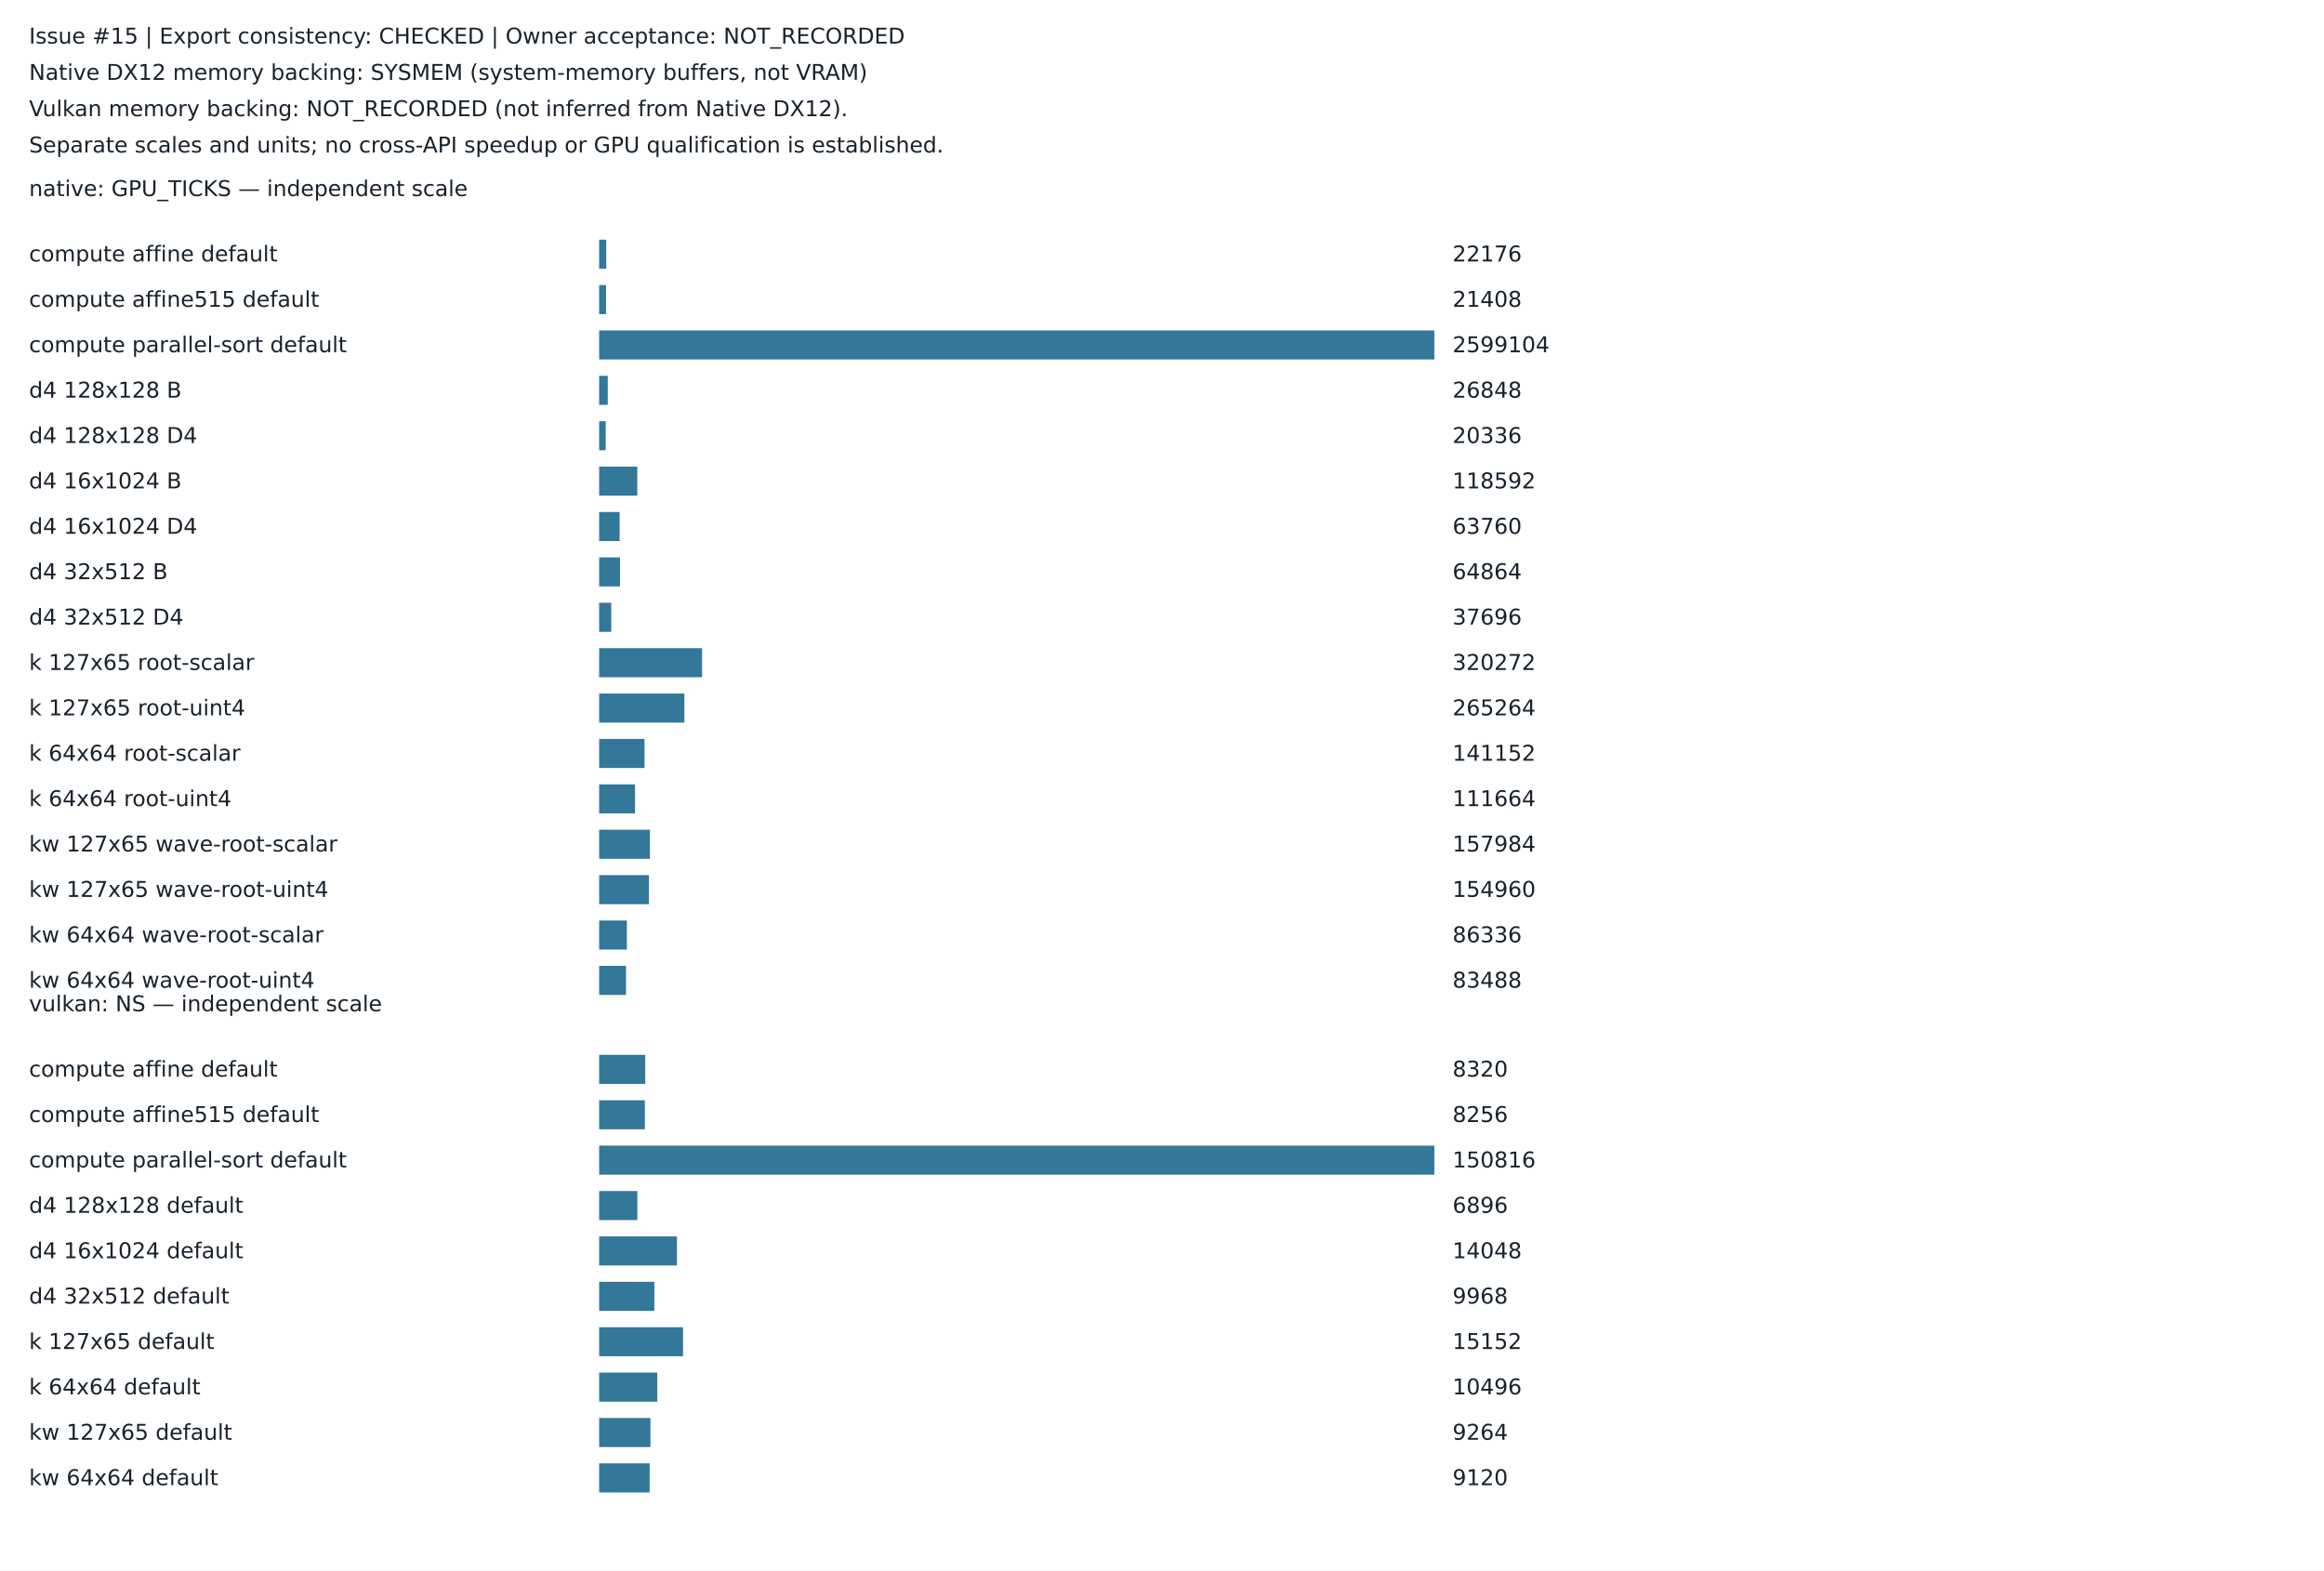
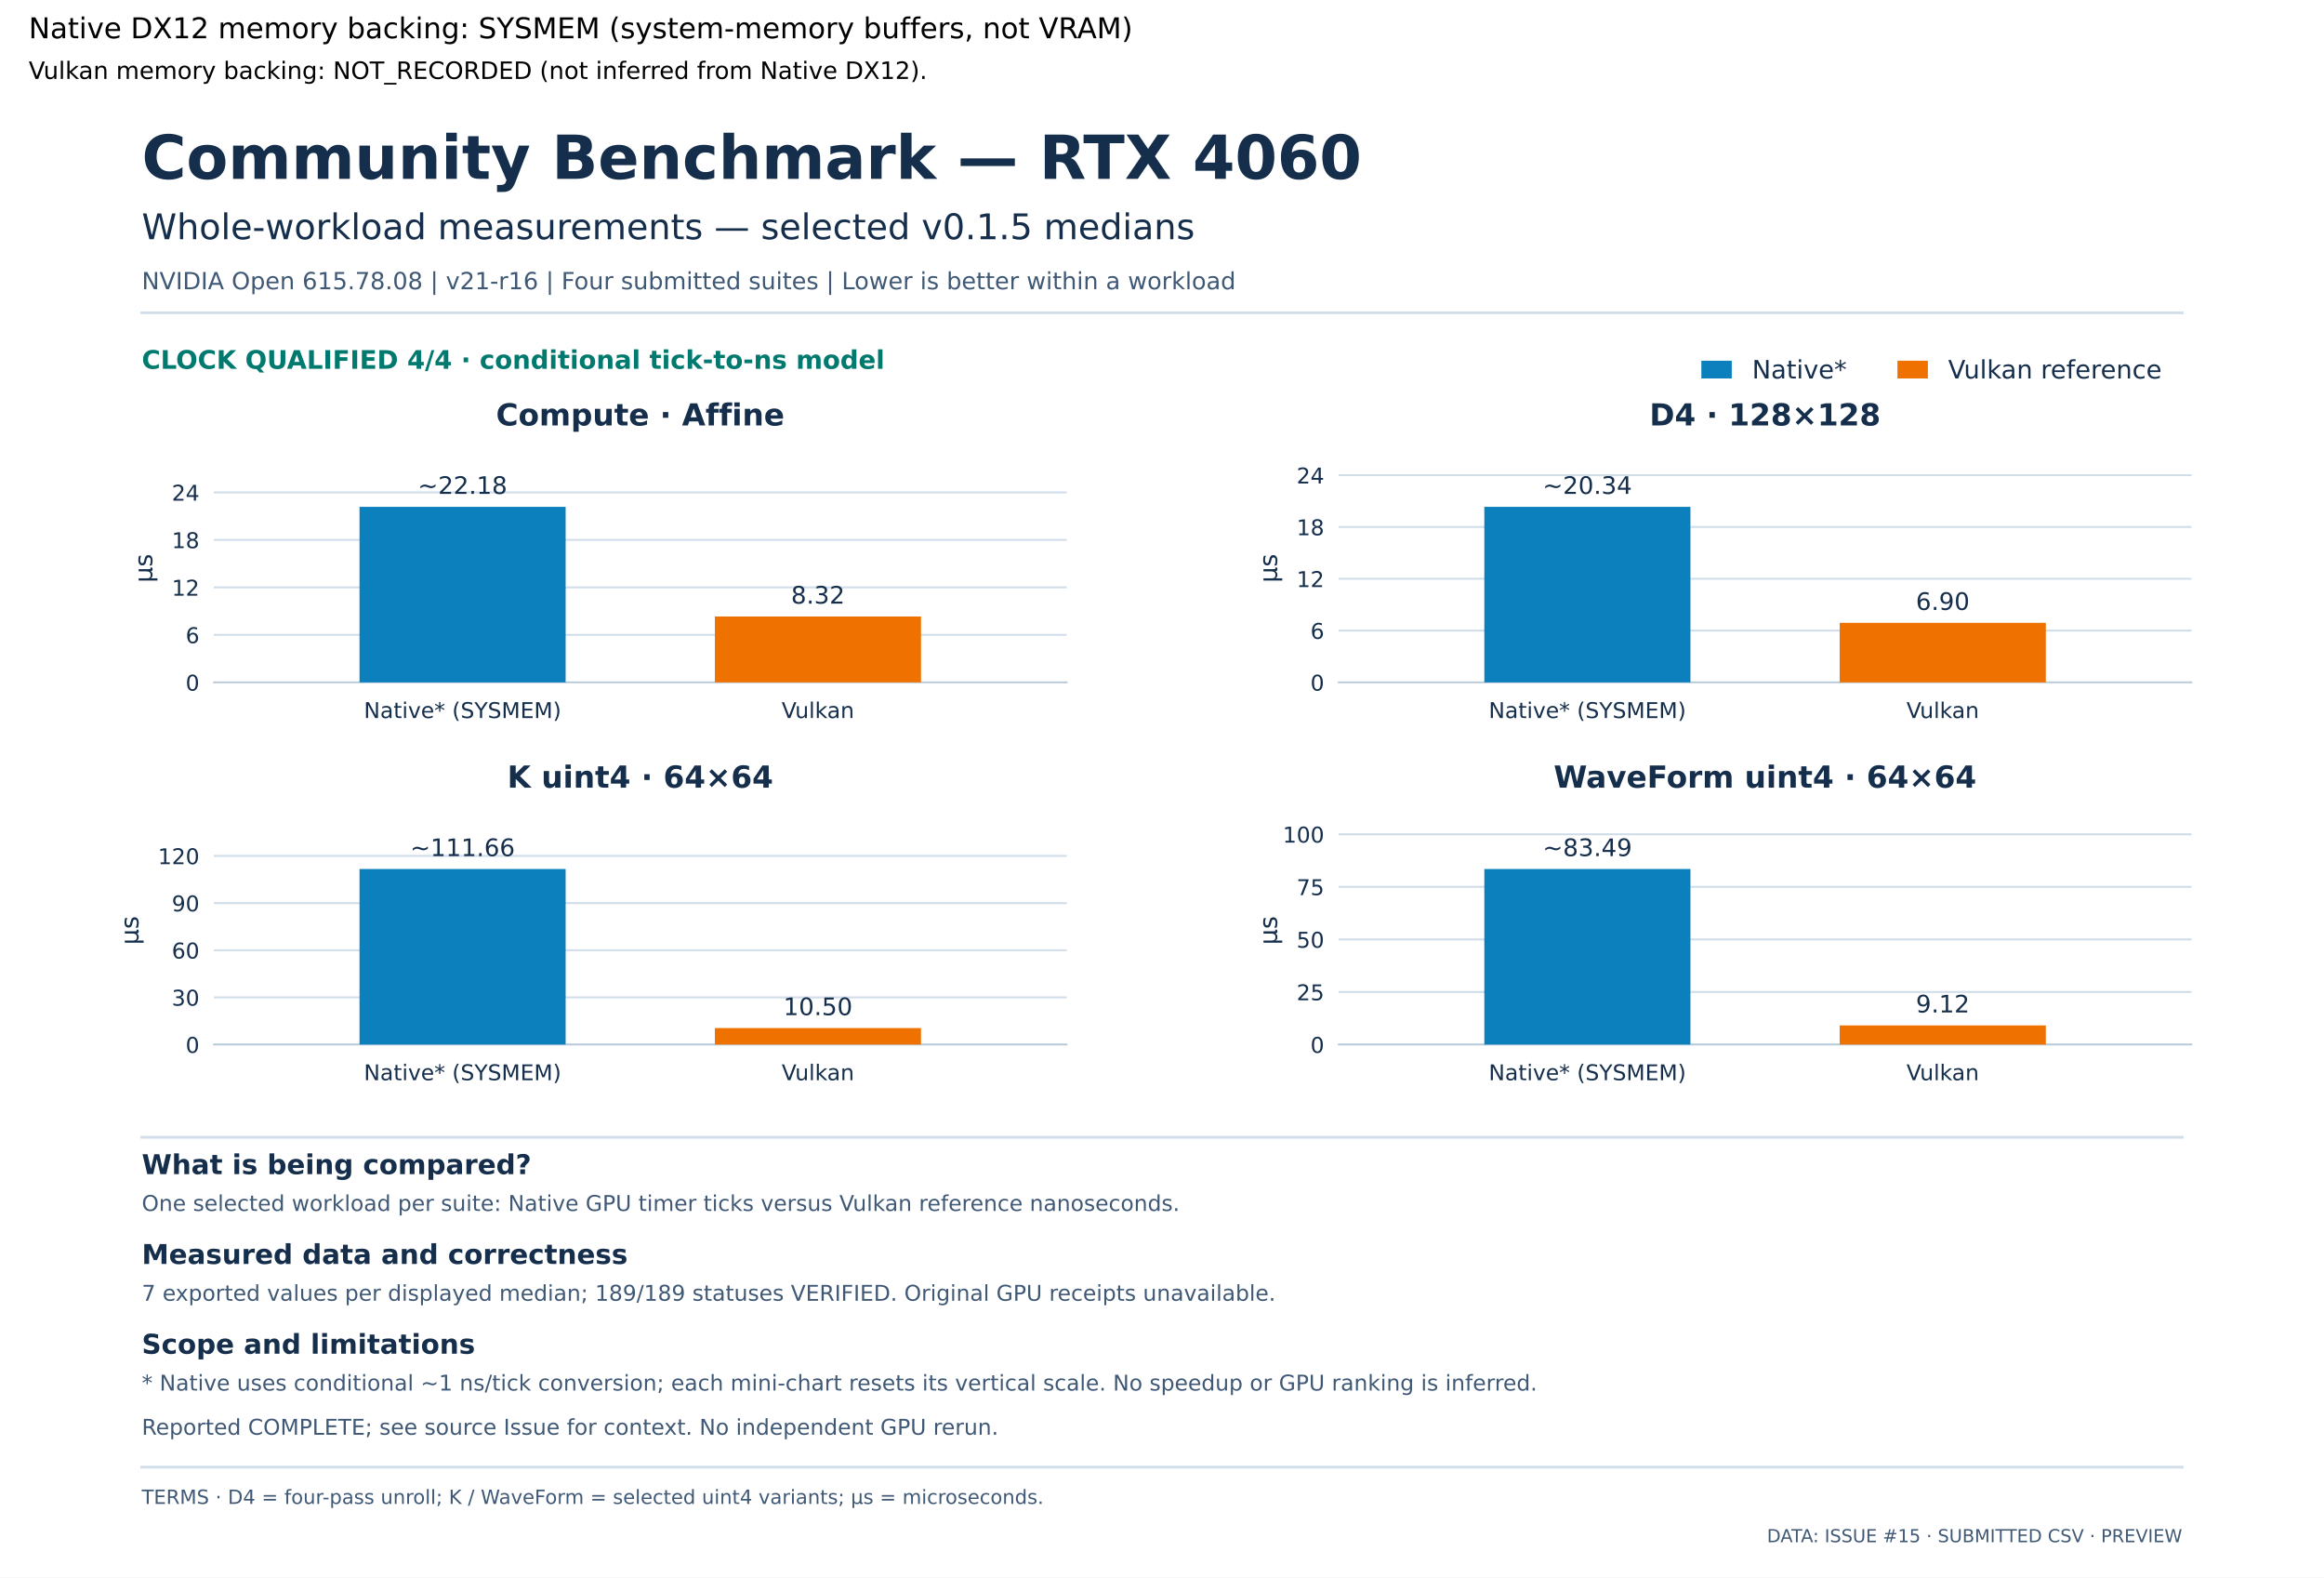
- <svg xmlns="http://www.w3.org/2000/svg" width="1280" height="865" viewBox="0 0 1280 865">
-   <rect width="100%" height="100%" fill="white" />
-   <g font-family="DejaVu Sans, sans-serif" font-size="12" fill="#18222c">
-     <text x="16" y="24">Issue #15 | Export consistency: CHECKED | Owner acceptance: NOT_RECORDED</text>
-     <text x="16" y="44">Native DX12 memory backing: SYSMEM (system-memory buffers, not VRAM)</text>
-     <text x="16" y="64">Vulkan memory backing: NOT_RECORDED (not inferred from Native DX12).</text>
-     <text x="16" y="84">Separate scales and units; no cross-API speedup or GPU qualification is established.</text>
-     <text x="16" y="108">native: GPU_TICKS — independent scale</text>
-     <text x="16" y="144">compute affine default</text>
-     <rect x="330" y="132" width="3.92" height="16" fill="#337799" />
-     <text x="800" y="144">22176</text>
-     <text x="16" y="169">compute affine515 default</text>
-     <rect x="330" y="157" width="3.79" height="16" fill="#337799" />
-     <text x="800" y="169">21408</text>
-     <text x="16" y="194">compute parallel-sort default</text>
-     <rect x="330" y="182" width="460.00" height="16" fill="#337799" />
-     <text x="800" y="194">2599104</text>
-     <text x="16" y="219">d4 128x128 B</text>
-     <rect x="330" y="207" width="4.75" height="16" fill="#337799" />
-     <text x="800" y="219">26848</text>
-     <text x="16" y="244">d4 128x128 D4</text>
-     <rect x="330" y="232" width="3.60" height="16" fill="#337799" />
-     <text x="800" y="244">20336</text>
-     <text x="16" y="269">d4 16x1024 B</text>
-     <rect x="330" y="257" width="20.99" height="16" fill="#337799" />
-     <text x="800" y="269">118592</text>
-     <text x="16" y="294">d4 16x1024 D4</text>
-     <rect x="330" y="282" width="11.28" height="16" fill="#337799" />
-     <text x="800" y="294">63760</text>
-     <text x="16" y="319">d4 32x512 B</text>
-     <rect x="330" y="307" width="11.48" height="16" fill="#337799" />
-     <text x="800" y="319">64864</text>
-     <text x="16" y="344">d4 32x512 D4</text>
-     <rect x="330" y="332" width="6.67" height="16" fill="#337799" />
-     <text x="800" y="344">37696</text>
-     <text x="16" y="369">k 127x65 root-scalar</text>
-     <rect x="330" y="357" width="56.68" height="16" fill="#337799" />
-     <text x="800" y="369">320272</text>
-     <text x="16" y="394">k 127x65 root-uint4</text>
-     <rect x="330" y="382" width="46.95" height="16" fill="#337799" />
-     <text x="800" y="394">265264</text>
-     <text x="16" y="419">k 64x64 root-scalar</text>
-     <rect x="330" y="407" width="24.98" height="16" fill="#337799" />
-     <text x="800" y="419">141152</text>
-     <text x="16" y="444">k 64x64 root-uint4</text>
-     <rect x="330" y="432" width="19.76" height="16" fill="#337799" />
-     <text x="800" y="444">111664</text>
-     <text x="16" y="469">kw 127x65 wave-root-scalar</text>
-     <rect x="330" y="457" width="27.96" height="16" fill="#337799" />
-     <text x="800" y="469">157984</text>
-     <text x="16" y="494">kw 127x65 wave-root-uint4</text>
-     <rect x="330" y="482" width="27.43" height="16" fill="#337799" />
-     <text x="800" y="494">154960</text>
-     <text x="16" y="519">kw 64x64 wave-root-scalar</text>
-     <rect x="330" y="507" width="15.28" height="16" fill="#337799" />
-     <text x="800" y="519">86336</text>
-     <text x="16" y="544">kw 64x64 wave-root-uint4</text>
-     <rect x="330" y="532" width="14.78" height="16" fill="#337799" />
-     <text x="800" y="544">83488</text>
-     <text x="16" y="557">vulkan: NS — independent scale</text>
-     <text x="16" y="593">compute affine default</text>
-     <rect x="330" y="581" width="25.38" height="16" fill="#337799" />
-     <text x="800" y="593">8320</text>
-     <text x="16" y="618">compute affine515 default</text>
-     <rect x="330" y="606" width="25.18" height="16" fill="#337799" />
-     <text x="800" y="618">8256</text>
-     <text x="16" y="643">compute parallel-sort default</text>
-     <rect x="330" y="631" width="460.00" height="16" fill="#337799" />
-     <text x="800" y="643">150816</text>
-     <text x="16" y="668">d4 128x128 default</text>
-     <rect x="330" y="656" width="21.03" height="16" fill="#337799" />
-     <text x="800" y="668">6896</text>
-     <text x="16" y="693">d4 16x1024 default</text>
-     <rect x="330" y="681" width="42.85" height="16" fill="#337799" />
-     <text x="800" y="693">14048</text>
-     <text x="16" y="718">d4 32x512 default</text>
-     <rect x="330" y="706" width="30.40" height="16" fill="#337799" />
-     <text x="800" y="718">9968</text>
-     <text x="16" y="743">k 127x65 default</text>
-     <rect x="330" y="731" width="46.21" height="16" fill="#337799" />
-     <text x="800" y="743">15152</text>
-     <text x="16" y="768">k 64x64 default</text>
-     <rect x="330" y="756" width="32.01" height="16" fill="#337799" />
-     <text x="800" y="768">10496</text>
-     <text x="16" y="793">kw 127x65 default</text>
-     <rect x="330" y="781" width="28.26" height="16" fill="#337799" />
-     <text x="800" y="793">9264</text>
-     <text x="16" y="818">kw 64x64 default</text>
-     <rect x="330" y="806" width="27.82" height="16" fill="#337799" />
-     <text x="800" y="818">9120</text>
+ <svg xmlns="http://www.w3.org/2000/svg" width="972pt" height="659.6pt" viewBox="0 0 972 659.6" version="1.1">
+   <defs>
+     <style type="text/css">*{stroke-linejoin: round; stroke-linecap: butt}</style>
+   </defs>
+   <g id="memory-backing-label">
+     <rect width="972" height="44" fill="white" />
+     <text x="12" y="16" font-family="DejaVu Sans" font-size="12">Native DX12 memory backing: SYSMEM (system-memory buffers, not VRAM)</text>
+     <text x="12" y="33" font-family="DejaVu Sans" font-size="10">Vulkan memory backing: NOT_RECORDED (not inferred from Native DX12).</text>
+   </g>
+   <g id="memory-label-offset" transform="translate(0 44)">
+     <g id="figure_1">
+       <g id="patch_1">
+         <path d="M 0 615.6  L 972 615.6  L 972 0  L 0 0  z " style="fill: #ffffff" />
+       </g>
+       <g id="axes_1">
+         <g id="patch_2">
+           <path d="M 89.424 241.315  L 446.148 241.315  L 446.148 145.897  L 89.424 145.897  z " style="fill: #ffffff" />
+         </g>
+         <g id="matplotlib.axis_1">
+           <g id="xtick_1">
+             <g id="line2d_1" />
+             <g id="text_1">
+               <text style="font-size: 9.1px; font-family: 'DejaVu Sans'; text-anchor: middle; fill: #152e4c" x="193.469" y="256.23" transform="rotate(-0 193.4685 256.2298)">Native* (SYSMEM)</text>
+             </g>
+           </g>
+           <g id="xtick_2">
+             <g id="line2d_2" />
+             <g id="text_2">
+               <text style="font-size: 9.1px; font-family: 'DejaVu Sans'; text-anchor: middle; fill: #152e4c" x="342.103" y="256.23" transform="rotate(-0 342.1035 256.2298)">Vulkan</text>
+             </g>
+           </g>
+         </g>
+         <g id="matplotlib.axis_2">
+           <g id="ytick_1">
+             <g id="line2d_3">
+               <path d="M 89.424 241.315 L 446.148 241.315" clip-path="url(#pf90b617112)" style="fill: none; stroke: #d1deea; stroke-width: 0.82; stroke-linecap: square" />
+             </g>
+             <g id="line2d_4" />
+             <g id="text_3">
+               <text style="font-size: 9.1px; font-family: 'DejaVu Sans'; text-anchor: end; fill: #152e4c" x="83.424" y="244.772" transform="rotate(-0 83.424 244.7725)">0</text>
+             </g>
+           </g>
+           <g id="ytick_2">
+             <g id="line2d_5">
+               <path d="M 89.424 221.456 L 446.148 221.456" clip-path="url(#pf90b617112)" style="fill: none; stroke: #d1deea; stroke-width: 0.82; stroke-linecap: square" />
+             </g>
+             <g id="line2d_6" />
+             <g id="text_4">
+               <text style="font-size: 9.1px; font-family: 'DejaVu Sans'; text-anchor: end; fill: #152e4c" x="83.424" y="224.914" transform="rotate(-0 83.424 224.9136)">6</text>
+             </g>
+           </g>
+           <g id="ytick_3">
+             <g id="line2d_7">
+               <path d="M 89.424 201.597 L 446.148 201.597" clip-path="url(#pf90b617112)" style="fill: none; stroke: #d1deea; stroke-width: 0.82; stroke-linecap: square" />
+             </g>
+             <g id="line2d_8" />
+             <g id="text_5">
+               <text style="font-size: 9.1px; font-family: 'DejaVu Sans'; text-anchor: end; fill: #152e4c" x="83.424" y="205.055" transform="rotate(-0 83.424 205.0547)">12</text>
+             </g>
+           </g>
+           <g id="ytick_4">
+             <g id="line2d_9">
+               <path d="M 89.424 181.739 L 446.148 181.739" clip-path="url(#pf90b617112)" style="fill: none; stroke: #d1deea; stroke-width: 0.82; stroke-linecap: square" />
+             </g>
+             <g id="line2d_10" />
+             <g id="text_6">
+               <text style="font-size: 9.1px; font-family: 'DejaVu Sans'; text-anchor: end; fill: #152e4c" x="83.424" y="185.196" transform="rotate(-0 83.424 185.1958)">18</text>
+             </g>
+           </g>
+           <g id="ytick_5">
+             <g id="line2d_11">
+               <path d="M 89.424 161.88 L 446.148 161.88" clip-path="url(#pf90b617112)" style="fill: none; stroke: #d1deea; stroke-width: 0.82; stroke-linecap: square" />
+             </g>
+             <g id="line2d_12" />
+             <g id="text_7">
+               <text style="font-size: 9.1px; font-family: 'DejaVu Sans'; text-anchor: end; fill: #152e4c" x="83.424" y="165.337" transform="rotate(-0 83.424 165.3369)">24</text>
+             </g>
+           </g>
+           <g id="text_8">
+             <text style="font-size: 10.4px; font-family: 'DejaVu Sans'; text-anchor: middle; fill: #152e4c" x="63.681" y="193.606" transform="rotate(-90 63.68138 193.6062)">µs</text>
+           </g>
+         </g>
+         <g id="patch_3">
+           <path d="M 89.424 241.315  L 446.148 241.315  " style="fill: none; stroke: #b7c9d7; stroke-width: 0.7; stroke-linejoin: miter; stroke-linecap: square" />
+         </g>
+         <g id="patch_4">
+           <path d="M 150.364 241.315 L 236.573 241.315 L 236.573 167.917 L 150.364 167.917 z" clip-path="url(#pf90b617112)" style="fill: #0c80bd" />
+         </g>
+         <g id="patch_5">
+           <path d="M 298.999 241.315 L 385.208 241.315 L 385.208 213.778 L 298.999 213.778 z" clip-path="url(#pf90b617112)" style="fill: #ef7100" />
+         </g>
+         <g id="text_9">
+           <text style="font-size: 10.1px; font-family: 'DejaVu Sans'; text-anchor: middle; fill: #152e4c" x="193.469" y="162.513" transform="rotate(-0 193.4685 162.5133)">~22.18</text>
+         </g>
+         <g id="text_10">
+           <text style="font-size: 10.1px; font-family: 'DejaVu Sans'; text-anchor: middle; fill: #152e4c" x="342.103" y="208.374" transform="rotate(-0 342.1035 208.3741)">8.32</text>
+         </g>
+         <g id="text_11">
+           <text style="font-weight: 700; font-size: 12.7px; font-family: 'DejaVu Sans'; text-anchor: middle; fill: #152e4c" x="267.786" y="133.897" transform="rotate(-0 267.786 133.8972)">Compute · Affine</text>
+         </g>
+       </g>
+       <g id="axes_2">
+         <g id="patch_6">
+           <path d="M 559.872 241.315  L 916.596 241.315  L 916.596 145.897  L 559.872 145.897  z " style="fill: #ffffff" />
+         </g>
+         <g id="matplotlib.axis_3">
+           <g id="xtick_3">
+             <g id="line2d_13" />
+             <g id="text_12">
+               <text style="font-size: 9.1px; font-family: 'DejaVu Sans'; text-anchor: middle; fill: #152e4c" x="663.917" y="256.23" transform="rotate(-0 663.9165 256.2298)">Native* (SYSMEM)</text>
+             </g>
+           </g>
+           <g id="xtick_4">
+             <g id="line2d_14" />
+             <g id="text_13">
+               <text style="font-size: 9.1px; font-family: 'DejaVu Sans'; text-anchor: middle; fill: #152e4c" x="812.552" y="256.23" transform="rotate(-0 812.5515 256.2298)">Vulkan</text>
+             </g>
+           </g>
+         </g>
+         <g id="matplotlib.axis_4">
+           <g id="ytick_6">
+             <g id="line2d_15">
+               <path d="M 559.872 241.315 L 916.596 241.315" clip-path="url(#p47ffd843cd)" style="fill: none; stroke: #d1deea; stroke-width: 0.82; stroke-linecap: square" />
+             </g>
+             <g id="line2d_16" />
+             <g id="text_14">
+               <text style="font-size: 9.1px; font-family: 'DejaVu Sans'; text-anchor: end; fill: #152e4c" x="553.872" y="244.772" transform="rotate(-0 553.872 244.7725)">0</text>
+             </g>
+           </g>
+           <g id="ytick_7">
+             <g id="line2d_17">
+               <path d="M 559.872 219.659 L 916.596 219.659" clip-path="url(#p47ffd843cd)" style="fill: none; stroke: #d1deea; stroke-width: 0.82; stroke-linecap: square" />
+             </g>
+             <g id="line2d_18" />
+             <g id="text_15">
+               <text style="font-size: 9.1px; font-family: 'DejaVu Sans'; text-anchor: end; fill: #152e4c" x="553.872" y="223.117" transform="rotate(-0 553.872 223.1168)">6</text>
+             </g>
+           </g>
+           <g id="ytick_8">
+             <g id="line2d_19">
+               <path d="M 559.872 198.004 L 916.596 198.004" clip-path="url(#p47ffd843cd)" style="fill: none; stroke: #d1deea; stroke-width: 0.82; stroke-linecap: square" />
+             </g>
+             <g id="line2d_20" />
+             <g id="text_16">
+               <text style="font-size: 9.1px; font-family: 'DejaVu Sans'; text-anchor: end; fill: #152e4c" x="553.872" y="201.461" transform="rotate(-0 553.872 201.461)">12</text>
+             </g>
+           </g>
+           <g id="ytick_9">
+             <g id="line2d_21">
+               <path d="M 559.872 176.348 L 916.596 176.348" clip-path="url(#p47ffd843cd)" style="fill: none; stroke: #d1deea; stroke-width: 0.82; stroke-linecap: square" />
+             </g>
+             <g id="line2d_22" />
+             <g id="text_17">
+               <text style="font-size: 9.1px; font-family: 'DejaVu Sans'; text-anchor: end; fill: #152e4c" x="553.872" y="179.805" transform="rotate(-0 553.872 179.8053)">18</text>
+             </g>
+           </g>
+           <g id="ytick_10">
+             <g id="line2d_23">
+               <path d="M 559.872 154.692 L 916.596 154.692" clip-path="url(#p47ffd843cd)" style="fill: none; stroke: #d1deea; stroke-width: 0.82; stroke-linecap: square" />
+             </g>
+             <g id="line2d_24" />
+             <g id="text_18">
+               <text style="font-size: 9.1px; font-family: 'DejaVu Sans'; text-anchor: end; fill: #152e4c" x="553.872" y="158.15" transform="rotate(-0 553.872 158.1496)">24</text>
+             </g>
+           </g>
+           <g id="text_19">
+             <text style="font-size: 10.4px; font-family: 'DejaVu Sans'; text-anchor: middle; fill: #152e4c" x="534.129" y="193.606" transform="rotate(-90 534.1294 193.6062)">µs</text>
+           </g>
+         </g>
+         <g id="patch_7">
+           <path d="M 559.872 241.315  L 916.596 241.315  " style="fill: none; stroke: #b7c9d7; stroke-width: 0.7; stroke-linejoin: miter; stroke-linecap: square" />
+         </g>
+         <g id="patch_8">
+           <path d="M 620.812 241.315 L 707.021 241.315 L 707.021 167.917 L 620.812 167.917 z" clip-path="url(#p47ffd843cd)" style="fill: #0c80bd" />
+         </g>
+         <g id="patch_9">
+           <path d="M 769.447 241.315 L 855.656 241.315 L 855.656 216.426 L 769.447 216.426 z" clip-path="url(#p47ffd843cd)" style="fill: #ef7100" />
+         </g>
+         <g id="text_20">
+           <text style="font-size: 10.1px; font-family: 'DejaVu Sans'; text-anchor: middle; fill: #152e4c" x="663.917" y="162.513" transform="rotate(-0 663.9165 162.5133)">~20.34</text>
+         </g>
+         <g id="text_21">
+           <text style="font-size: 10.1px; font-family: 'DejaVu Sans'; text-anchor: middle; fill: #152e4c" x="812.552" y="211.022" transform="rotate(-0 812.5515 211.0221)">6.90</text>
+         </g>
+         <g id="text_22">
+           <text style="font-weight: 700; font-size: 12.7px; font-family: 'DejaVu Sans'; text-anchor: middle; fill: #152e4c" x="738.234" y="133.897" transform="rotate(-0 738.234 133.8972)">D4 · 128×128</text>
+         </g>
+       </g>
+       <g id="axes_3">
+         <g id="patch_10">
+           <path d="M 89.424 392.753  L 446.148 392.753  L 446.148 297.335  L 89.424 297.335  z " style="fill: #ffffff" />
+         </g>
+         <g id="matplotlib.axis_5">
+           <g id="xtick_5">
+             <g id="line2d_25" />
+             <g id="text_23">
+               <text style="font-size: 9.1px; font-family: 'DejaVu Sans'; text-anchor: middle; fill: #152e4c" x="193.469" y="407.667" transform="rotate(-0 193.4685 407.6674)">Native* (SYSMEM)</text>
+             </g>
+           </g>
+           <g id="xtick_6">
+             <g id="line2d_26" />
+             <g id="text_24">
+               <text style="font-size: 9.1px; font-family: 'DejaVu Sans'; text-anchor: middle; fill: #152e4c" x="342.103" y="407.667" transform="rotate(-0 342.1035 407.6674)">Vulkan</text>
+             </g>
+           </g>
+         </g>
+         <g id="matplotlib.axis_6">
+           <g id="ytick_11">
+             <g id="line2d_27">
+               <path d="M 89.424 392.753 L 446.148 392.753" clip-path="url(#p87162da46b)" style="fill: none; stroke: #d1deea; stroke-width: 0.82; stroke-linecap: square" />
+             </g>
+             <g id="line2d_28" />
+             <g id="text_25">
+               <text style="font-size: 9.1px; font-family: 'DejaVu Sans'; text-anchor: end; fill: #152e4c" x="83.424" y="396.21" transform="rotate(-0 83.424 396.2101)">0</text>
+             </g>
+           </g>
+           <g id="ytick_12">
+             <g id="line2d_29">
+               <path d="M 89.424 373.033 L 446.148 373.033" clip-path="url(#p87162da46b)" style="fill: none; stroke: #d1deea; stroke-width: 0.82; stroke-linecap: square" />
+             </g>
+             <g id="line2d_30" />
+             <g id="text_26">
+               <text style="font-size: 9.1px; font-family: 'DejaVu Sans'; text-anchor: end; fill: #152e4c" x="83.424" y="376.491" transform="rotate(-0 83.424 376.4906)">30</text>
+             </g>
+           </g>
+           <g id="ytick_13">
+             <g id="line2d_31">
+               <path d="M 89.424 353.314 L 446.148 353.314" clip-path="url(#p87162da46b)" style="fill: none; stroke: #d1deea; stroke-width: 0.82; stroke-linecap: square" />
+             </g>
+             <g id="line2d_32" />
+             <g id="text_27">
+               <text style="font-size: 9.1px; font-family: 'DejaVu Sans'; text-anchor: end; fill: #152e4c" x="83.424" y="356.771" transform="rotate(-0 83.424 356.7712)">60</text>
+             </g>
+           </g>
+           <g id="ytick_14">
+             <g id="line2d_33">
+               <path d="M 89.424 333.594 L 446.148 333.594" clip-path="url(#p87162da46b)" style="fill: none; stroke: #d1deea; stroke-width: 0.82; stroke-linecap: square" />
+             </g>
+             <g id="line2d_34" />
+             <g id="text_28">
+               <text style="font-size: 9.1px; font-family: 'DejaVu Sans'; text-anchor: end; fill: #152e4c" x="83.424" y="337.052" transform="rotate(-0 83.424 337.0517)">90</text>
+             </g>
+           </g>
+           <g id="ytick_15">
+             <g id="line2d_35">
+               <path d="M 89.424 313.875 L 446.148 313.875" clip-path="url(#p87162da46b)" style="fill: none; stroke: #d1deea; stroke-width: 0.82; stroke-linecap: square" />
+             </g>
+             <g id="line2d_36" />
+             <g id="text_29">
+               <text style="font-size: 9.1px; font-family: 'DejaVu Sans'; text-anchor: end; fill: #152e4c" x="83.424" y="317.332" transform="rotate(-0 83.424 317.3322)">120</text>
+             </g>
+           </g>
+           <g id="text_30">
+             <text style="font-size: 10.4px; font-family: 'DejaVu Sans'; text-anchor: middle; fill: #152e4c" x="57.892" y="345.044" transform="rotate(-90 57.8915 345.0438)">µs</text>
+           </g>
+         </g>
+         <g id="patch_11">
+           <path d="M 89.424 392.753  L 446.148 392.753  " style="fill: none; stroke: #b7c9d7; stroke-width: 0.7; stroke-linejoin: miter; stroke-linecap: square" />
+         </g>
+         <g id="patch_12">
+           <path d="M 150.364 392.753 L 236.573 392.753 L 236.573 319.354 L 150.364 319.354 z" clip-path="url(#p87162da46b)" style="fill: #0c80bd" />
+         </g>
+         <g id="patch_13">
+           <path d="M 298.999 392.753 L 385.208 392.753 L 385.208 385.854 L 298.999 385.854 z" clip-path="url(#p87162da46b)" style="fill: #ef7100" />
+         </g>
+         <g id="text_31">
+           <text style="font-size: 10.1px; font-family: 'DejaVu Sans'; text-anchor: middle; fill: #152e4c" x="193.469" y="313.951" transform="rotate(-0 193.4685 313.9509)">~111.66</text>
+         </g>
+         <g id="text_32">
+           <text style="font-size: 10.1px; font-family: 'DejaVu Sans'; text-anchor: middle; fill: #152e4c" x="342.103" y="380.45" transform="rotate(-0 342.1035 380.4502)">10.50</text>
+         </g>
+         <g id="text_33">
+           <text style="font-weight: 700; font-size: 12.7px; font-family: 'DejaVu Sans'; text-anchor: middle; fill: #152e4c" x="267.786" y="285.335" transform="rotate(-0 267.786 285.3348)">K uint4 · 64×64</text>
+         </g>
+       </g>
+       <g id="axes_4">
+         <g id="patch_14">
+           <path d="M 559.872 392.753  L 916.596 392.753  L 916.596 297.335  L 559.872 297.335  z " style="fill: #ffffff" />
+         </g>
+         <g id="matplotlib.axis_7">
+           <g id="xtick_7">
+             <g id="line2d_37" />
+             <g id="text_34">
+               <text style="font-size: 9.1px; font-family: 'DejaVu Sans'; text-anchor: middle; fill: #152e4c" x="663.917" y="407.667" transform="rotate(-0 663.9165 407.6674)">Native* (SYSMEM)</text>
+             </g>
+           </g>
+           <g id="xtick_8">
+             <g id="line2d_38" />
+             <g id="text_35">
+               <text style="font-size: 9.1px; font-family: 'DejaVu Sans'; text-anchor: middle; fill: #152e4c" x="812.552" y="407.667" transform="rotate(-0 812.5515 407.6674)">Vulkan</text>
+             </g>
+           </g>
+         </g>
+         <g id="matplotlib.axis_8">
+           <g id="ytick_16">
+             <g id="line2d_39">
+               <path d="M 559.872 392.753 L 916.596 392.753" clip-path="url(#pd8f88adcad)" style="fill: none; stroke: #d1deea; stroke-width: 0.82; stroke-linecap: square" />
+             </g>
+             <g id="line2d_40" />
+             <g id="text_36">
+               <text style="font-size: 9.1px; font-family: 'DejaVu Sans'; text-anchor: end; fill: #152e4c" x="553.872" y="396.21" transform="rotate(-0 553.872 396.2101)">0</text>
+             </g>
+           </g>
+           <g id="ytick_17">
+             <g id="line2d_41">
+               <path d="M 559.872 370.774 L 916.596 370.774" clip-path="url(#pd8f88adcad)" style="fill: none; stroke: #d1deea; stroke-width: 0.82; stroke-linecap: square" />
+             </g>
+             <g id="line2d_42" />
+             <g id="text_37">
+               <text style="font-size: 9.1px; font-family: 'DejaVu Sans'; text-anchor: end; fill: #152e4c" x="553.872" y="374.231" transform="rotate(-0 553.872 374.2313)">25</text>
+             </g>
+           </g>
+           <g id="ytick_18">
+             <g id="line2d_43">
+               <path d="M 559.872 348.795 L 916.596 348.795" clip-path="url(#pd8f88adcad)" style="fill: none; stroke: #d1deea; stroke-width: 0.82; stroke-linecap: square" />
+             </g>
+             <g id="line2d_44" />
+             <g id="text_38">
+               <text style="font-size: 9.1px; font-family: 'DejaVu Sans'; text-anchor: end; fill: #152e4c" x="553.872" y="352.253" transform="rotate(-0 553.872 352.2526)">50</text>
+             </g>
+           </g>
+           <g id="ytick_19">
+             <g id="line2d_45">
+               <path d="M 559.872 326.817 L 916.596 326.817" clip-path="url(#pd8f88adcad)" style="fill: none; stroke: #d1deea; stroke-width: 0.82; stroke-linecap: square" />
+             </g>
+             <g id="line2d_46" />
+             <g id="text_39">
+               <text style="font-size: 9.1px; font-family: 'DejaVu Sans'; text-anchor: end; fill: #152e4c" x="553.872" y="330.274" transform="rotate(-0 553.872 330.2739)">75</text>
+             </g>
+           </g>
+           <g id="ytick_20">
+             <g id="line2d_47">
+               <path d="M 559.872 304.838 L 916.596 304.838" clip-path="url(#pd8f88adcad)" style="fill: none; stroke: #d1deea; stroke-width: 0.82; stroke-linecap: square" />
+             </g>
+             <g id="line2d_48" />
+             <g id="text_40">
+               <text style="font-size: 9.1px; font-family: 'DejaVu Sans'; text-anchor: end; fill: #152e4c" x="553.872" y="308.295" transform="rotate(-0 553.872 308.2951)">100</text>
+             </g>
+           </g>
+           <g id="text_41">
+             <text style="font-size: 10.4px; font-family: 'DejaVu Sans'; text-anchor: middle; fill: #152e4c" x="534.129" y="345.044" transform="rotate(-90 534.1294 345.0438)">µs</text>
+           </g>
+         </g>
+         <g id="patch_15">
+           <path d="M 559.872 392.753  L 916.596 392.753  " style="fill: none; stroke: #b7c9d7; stroke-width: 0.7; stroke-linejoin: miter; stroke-linecap: square" />
+         </g>
+         <g id="patch_16">
+           <path d="M 620.812 392.753 L 707.021 392.753 L 707.021 319.354 L 620.812 319.354 z" clip-path="url(#pd8f88adcad)" style="fill: #0c80bd" />
+         </g>
+         <g id="patch_17">
+           <path d="M 769.447 392.753 L 855.656 392.753 L 855.656 384.735 L 769.447 384.735 z" clip-path="url(#pd8f88adcad)" style="fill: #ef7100" />
+         </g>
+         <g id="text_42">
+           <text style="font-size: 10.1px; font-family: 'DejaVu Sans'; text-anchor: middle; fill: #152e4c" x="663.917" y="313.951" transform="rotate(-0 663.9165 313.9509)">~83.49</text>
+         </g>
+         <g id="text_43">
+           <text style="font-size: 10.1px; font-family: 'DejaVu Sans'; text-anchor: middle; fill: #152e4c" x="812.552" y="379.332" transform="rotate(-0 812.5515 379.3315)">9.12</text>
+         </g>
+         <g id="text_44">
+           <text style="font-weight: 700; font-size: 12.7px; font-family: 'DejaVu Sans'; text-anchor: middle; fill: #152e4c" x="738.234" y="285.335" transform="rotate(-0 738.234 285.3348)">WaveForm uint4 · 64×64</text>
+         </g>
+       </g>
+       <g id="line2d_49">
+         <path d="M 59.292 86.8  L 912.708 86.8  " style="fill: none; stroke: #d1deea; stroke-width: 1.15; stroke-linecap: square" />
+       </g>
+       <g id="line2d_50">
+         <path d="M 59.292 431.536  L 912.708 431.536  " style="fill: none; stroke: #d1deea; stroke-width: 1.15; stroke-linecap: square" />
+       </g>
+       <g id="line2d_51">
+         <path d="M 59.292 569.43  L 912.708 569.43  " style="fill: none; stroke: #d1deea; stroke-width: 1.15; stroke-linecap: square" />
+       </g>
+       <g id="text_45">
+         <text style="font-weight: 700; font-size: 25.4px; font-family: 'DejaVu Sans'; text-anchor: start; fill: #152e4c" x="59.292" y="30.78" transform="rotate(-0 59.292 30.78)">Community Benchmark — RTX 4060</text>
+       </g>
+       <g id="text_46">
+         <text style="font-size: 14.8px; font-family: 'DejaVu Sans'; text-anchor: start; fill: #152e4c" x="59.292" y="56.02" transform="rotate(-0 59.292 56.0196)">Whole-workload measurements — selected v0.1.5 medians</text>
+       </g>
+       <g id="text_47">
+         <text style="font-size: 9.9px; font-family: 'DejaVu Sans'; text-anchor: start; fill: #3f5875" x="59.292" y="76.95" transform="rotate(-0 59.292 76.95)">NVIDIA Open 615.78.08  |  v21-r16  |  Four submitted suites  |  Lower is better within a workload</text>
+       </g>
+       <g id="text_48">
+         <text style="font-weight: 700; font-size: 10.7px; font-family: 'DejaVu Sans'; text-anchor: start; fill: #00796e" x="59.292" y="110.192" transform="rotate(-0 59.292 110.1924)">CLOCK QUALIFIED 4/4 · conditional tick-to-ns model</text>
+       </g>
+       <g id="text_49">
+         <text style="font-weight: 700; font-size: 11.4px; font-family: 'DejaVu Sans'; text-anchor: start; fill: #152e4c" x="59.292" y="446.926" transform="rotate(-0 59.292 446.9256)">What is being compared?</text>
+       </g>
+       <g id="text_50">
+         <text style="font-size: 9.1px; font-family: 'DejaVu Sans'; text-anchor: start; fill: #3f5875" x="59.292" y="462.316" transform="rotate(-0 59.292 462.3156)">One selected workload per suite: Native GPU timer ticks versus Vulkan reference nanoseconds.</text>
+       </g>
+       <g id="text_51">
+         <text style="font-weight: 700; font-size: 11.4px; font-family: 'DejaVu Sans'; text-anchor: start; fill: #152e4c" x="59.292" y="484.477" transform="rotate(-0 59.292 484.4772)">Measured data and correctness</text>
+       </g>
+       <g id="text_52">
+         <text style="font-size: 9.1px; font-family: 'DejaVu Sans'; text-anchor: start; fill: #3f5875" x="59.292" y="499.867" transform="rotate(-0 59.292 499.8672)">7 exported values per displayed median; 189/189 statuses VERIFIED. Original GPU receipts unavailable.</text>
+       </g>
+       <g id="text_53">
+         <text style="font-weight: 700; font-size: 11.4px; font-family: 'DejaVu Sans'; text-anchor: start; fill: #152e4c" x="59.292" y="522.029" transform="rotate(-0 59.292 522.0288)">Scope and limitations</text>
+       </g>
+       <g id="text_54">
+         <text style="font-size: 9.1px; font-family: 'DejaVu Sans'; text-anchor: start; fill: #3f5875" x="59.292" y="537.419" transform="rotate(-0 59.292 537.4188)">* Native uses conditional ~1 ns/tick conversion; each mini-chart resets its vertical scale. No speedup or GPU ranking is inferred.</text>
+       </g>
+       <g id="text_55">
+         <text style="font-size: 9.1px; font-family: 'DejaVu Sans'; text-anchor: start; fill: #3f5875" x="59.292" y="555.887" transform="rotate(-0 59.292 555.8868)">Reported COMPLETE; see source Issue for context. No independent GPU rerun.</text>
+       </g>
+       <g id="text_56">
+         <text style="font-size: 8.2px; font-family: 'DejaVu Sans'; text-anchor: start; fill: #3f5875" x="59.292" y="584.82" transform="rotate(-0 59.292 584.82)">TERMS  ·  D4 = four-pass unroll; K / WaveForm = selected uint4 variants; µs = microseconds.</text>
+       </g>
+       <g id="text_57">
+         <text style="font-size: 7.5px; font-family: 'DejaVu Sans'; text-anchor: end; fill: #3f5875" x="912.708" y="600.826" transform="rotate(-0 912.708 600.8256)">DATA: ISSUE #15 · SUBMITTED CSV · PREVIEW</text>
+       </g>
+       <g id="legend_1">
+         <g id="patch_18">
+           <path d="M 711.579 114.244  L 724.299 114.244  L 724.299 106.824  L 711.579 106.824  z " style="fill: #0c80bd" />
+         </g>
+         <g id="text_58">
+           <text style="font-size: 10.6px; font-family: 'DejaVu Sans'; text-anchor: start; fill: #152e4c" x="732.779" y="114.244" transform="rotate(-0 732.7794 114.2435)">Native*</text>
+         </g>
+         <g id="patch_19">
+           <path d="M 793.602 114.244  L 806.322 114.244  L 806.322 106.824  L 793.602 106.824  z " style="fill: #ef7100" />
+         </g>
+         <g id="text_59">
+           <text style="font-size: 10.6px; font-family: 'DejaVu Sans'; text-anchor: start; fill: #152e4c" x="814.802" y="114.244" transform="rotate(-0 814.8019 114.2435)">Vulkan reference</text>
+         </g>
+       </g>
+     </g>
+     <defs>
+       <clipPath id="pf90b617112">
+         <rect x="89.424" y="145.897" width="356.724" height="95.418" />
+       </clipPath>
+       <clipPath id="p47ffd843cd">
+         <rect x="559.872" y="145.897" width="356.724" height="95.418" />
+       </clipPath>
+       <clipPath id="p87162da46b">
+         <rect x="89.424" y="297.335" width="356.724" height="95.418" />
+       </clipPath>
+       <clipPath id="pd8f88adcad">
+         <rect x="559.872" y="297.335" width="356.724" height="95.418" />
+       </clipPath>
+     </defs>
  </g>
</svg>
